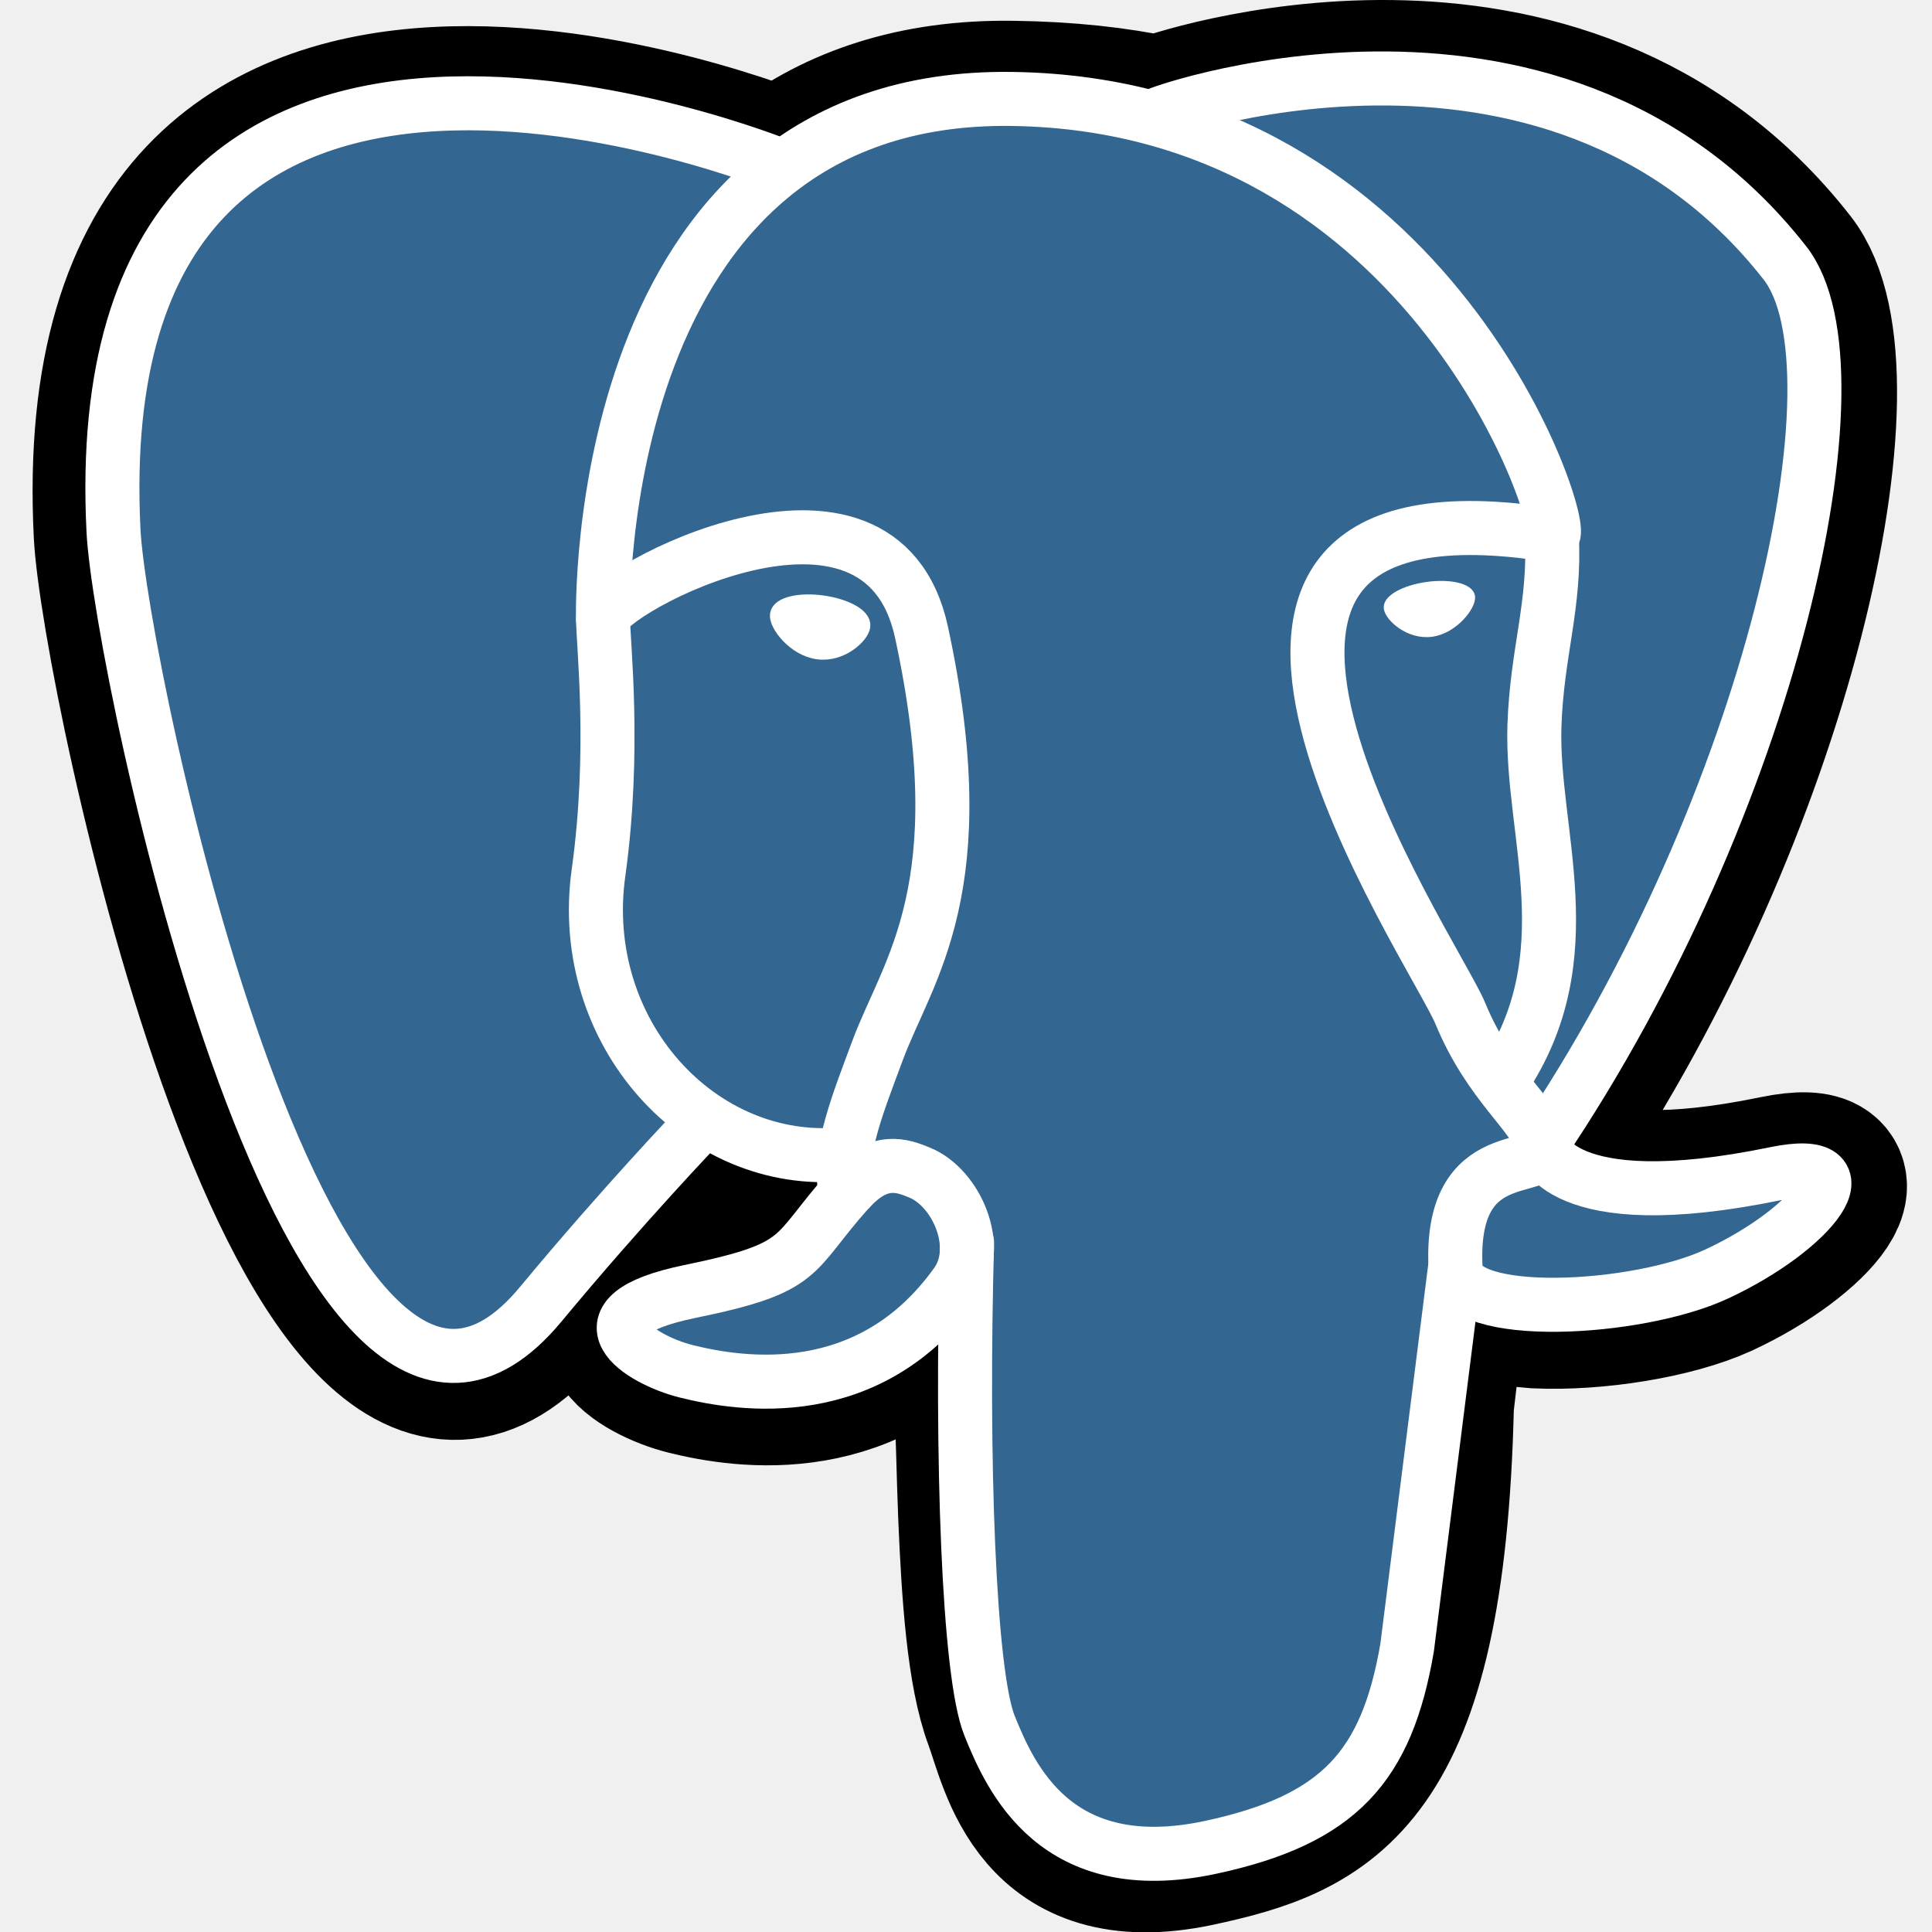
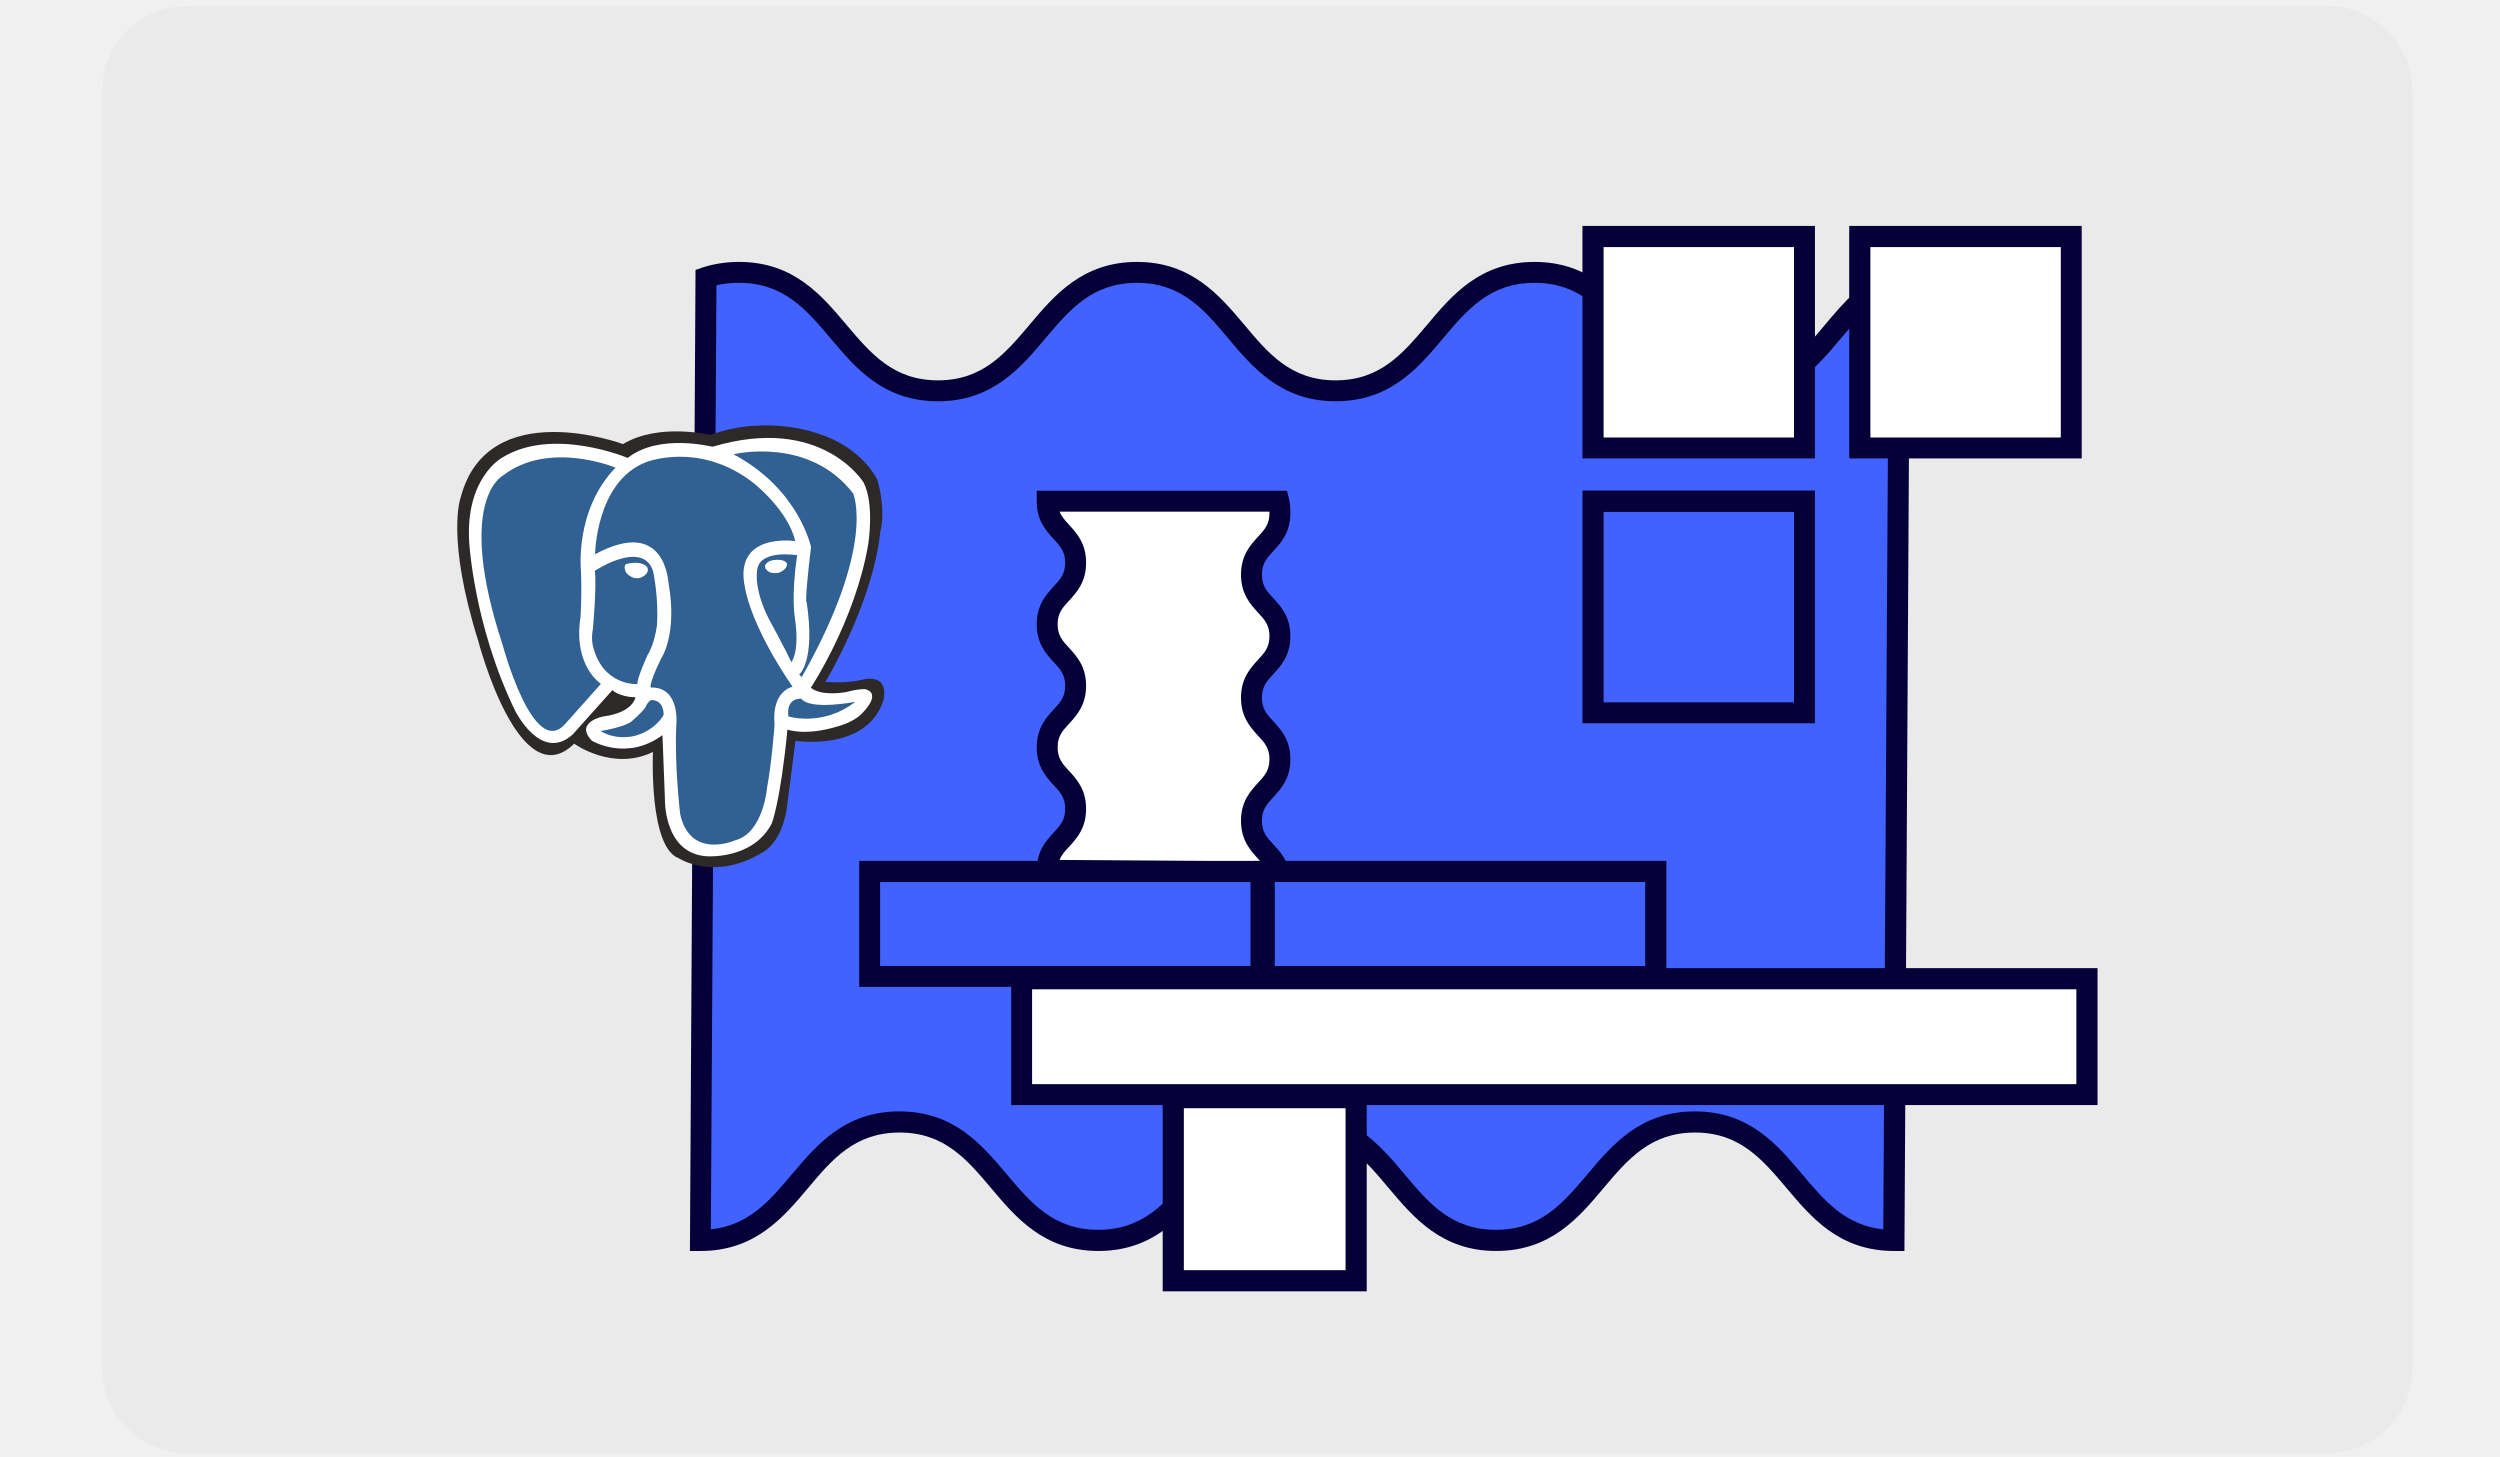
- <svg xmlns="http://www.w3.org/2000/svg" height="64" viewBox="0 0 25.6 25.6" width="64">
-   <style>.B{stroke-linecap:round}.C{stroke-linejoin:round}.D{stroke-linejoin:miter}.E{stroke-width:.716}</style>
-   <g fill="none" stroke="#fff">
-     <path d="M18.983 18.636c.163-1.357.114-1.555 1.124-1.336l.257.023c.777.035 1.793-.125 2.4-.402 1.285-.596 2.047-1.592.78-1.33-2.89.596-3.1-.383-3.1-.383 3.053-4.53 4.33-10.28 3.227-11.687-3.004-3.84-8.205-2.024-8.292-1.976l-.028.005c-.57-.12-1.2-.19-1.93-.2-1.308-.02-2.3.343-3.054.914 0 0-9.277-3.822-8.846 4.807.092 1.836 2.63 13.9 5.66 10.25C8.29 15.987 9.36 14.86 9.36 14.86c.53.353 1.167.533 1.834.468l.052-.044a2.01 2.01 0 0 0 .021.518c-.78.872-.55 1.025-2.11 1.346-1.578.325-.65.904-.046 1.056.734.184 2.432.444 3.58-1.162l-.046.183c.306.245.285 1.76.33 2.842s.116 2.093.337 2.688.48 2.13 2.53 1.7c1.713-.367 3.023-.896 3.143-5.81" fill="#000" stroke="#000" stroke-linecap="butt" stroke-width="2.149" class="D" />
-     <path d="M23.535 15.6c-2.89.596-3.1-.383-3.1-.383 3.053-4.53 4.33-10.28 3.228-11.687-3.004-3.84-8.205-2.023-8.292-1.976l-.028.005a10.31 10.31 0 0 0-1.929-.201c-1.308-.02-2.3.343-3.054.914 0 0-9.278-3.822-8.846 4.807.092 1.836 2.63 13.9 5.66 10.25C8.29 15.987 9.36 14.86 9.36 14.86c.53.353 1.167.533 1.834.468l.052-.044a2.02 2.02 0 0 0 .021.518c-.78.872-.55 1.025-2.11 1.346-1.578.325-.65.904-.046 1.056.734.184 2.432.444 3.58-1.162l-.046.183c.306.245.52 1.593.484 2.815s-.06 2.06.18 2.716.48 2.13 2.53 1.7c1.713-.367 2.6-1.32 2.725-2.906.088-1.128.286-.962.3-1.97l.16-.478c.183-1.53.03-2.023 1.085-1.793l.257.023c.777.035 1.794-.125 2.39-.402 1.285-.596 2.047-1.592.78-1.33z" fill="#336791" stroke="none" />
-     <g class="E">
-       <g class="B">
-         <path d="M12.814 16.467c-.08 2.846.02 5.712.298 6.4s.875 2.05 2.926 1.612c1.713-.367 2.337-1.078 2.607-2.647l.633-5.017M10.356 2.2S1.072-1.596 1.504 7.033c.092 1.836 2.63 13.9 5.66 10.25C8.27 15.95 9.27 14.907 9.27 14.907m6.1-13.4c-.32.1 5.164-2.005 8.282 1.978 1.1 1.407-.175 7.157-3.228 11.687" class="C" />
-         <path d="M20.425 15.17s.2.98 3.1.382c1.267-.262.504.734-.78 1.33-1.054.49-3.418.615-3.457-.06-.1-1.745 1.244-1.215 1.147-1.652-.088-.394-.69-.78-1.086-1.744-.347-.84-4.76-7.29 1.224-6.333.22-.045-1.56-5.7-7.16-5.782S7.99 8.196 7.99 8.196" stroke-linejoin="bevel" />
-       </g>
-       <g class="C">
-         <path d="M11.247 15.768c-.78.872-.55 1.025-2.11 1.346-1.578.325-.65.904-.046 1.056.734.184 2.432.444 3.58-1.163.35-.49-.002-1.27-.482-1.468-.232-.096-.542-.216-.94.23z" />
-         <path d="M11.196 15.753c-.08-.513.168-1.122.433-1.836.398-1.07 1.316-2.14.582-5.537-.547-2.53-4.22-.527-4.22-.184s.166 1.74-.06 3.365c-.297 2.122 1.35 3.916 3.246 3.733" class="B" />
-       </g>
+ <svg xmlns="http://www.w3.org/2000/svg" version="1.1" id="图层_1" x="0px" y="0px" viewBox="0 0 1028 599" style="enable-background:new 0 0 1028 599;" xml:space="preserve">
+   <style type="text/css">
+ 	.st0{fill:#EAEAEA;}
+ 	.st1{fill:#4262FF;}
+ 	.st2{fill:#050038;}
+ 	.st3{fill:#FFFFFF;}
+ 	.st4{fill:#2D2929;}
+ 	.st5{fill:#306192;}
+ </style>
+   <path class="st0" d="M957,597.5H77c-19.3,0-35-15.8-35-35v-525c0-19.3,15.8-35,35-35h880c19.3,0,35,15.8,35,35v525  C992,581.8,976.3,597.5,957,597.5z" />
+   <g>
+     <g>
+       <path id="Fill-347_1_" class="st1" d="M287.9,510.1c40.9,0,40.9-48.8,81.8-48.8s40.9,48.8,81.8,48.8s40.9-48.8,81.8-48.8    s40.9,48.8,81.7,48.8c40.9,0,40.9-48.8,81.8-48.8c40.9,0,40.9,48.8,81.8,48.8l2.4-396c-28,9.3-32.5,46.7-68.3,46.7    c-40.9,0-40.9-48.8-81.8-48.8c-40.9,0-40.9,48.8-81.8,48.8S508.2,112,467.4,112c-40.9,0-40.9,48.8-81.8,48.8S344.7,112,303.8,112    c-5.1,0-9.6,0.8-13.6,2.1L287.9,510.1z" />
+       <path class="st2" d="M783.1,514.4h-4.3c-22.5,0-34-13.8-44.2-25.9c-9.9-11.7-19.2-22.8-37.6-22.8c-18.4,0-27.7,11.1-37.6,22.8    c-10.2,12.2-21.8,25.9-44.2,25.9s-34-13.8-44.2-25.9c-9.8-11.7-19.1-22.8-37.5-22.8s-27.7,11.1-37.6,22.8    c-10.2,12.1-21.8,25.9-44.2,25.9c-22.5,0-34-13.8-44.2-25.9c-9.9-11.7-19.2-22.8-37.6-22.8s-27.8,11.1-37.6,22.8    c-10.2,12.1-21.8,25.9-44.2,25.9h-4.4L286,111l2.9-1c4.6-1.5,9.6-2.3,15-2.3c22.5,0,34,13.8,44.2,25.9    c9.9,11.7,19.2,22.8,37.6,22.8s27.7-11.1,37.6-22.8c10.2-12.1,21.8-25.9,44.2-25.9c22.4,0,34,13.8,44.2,25.9    c9.8,11.7,19.1,22.8,37.5,22.8s27.7-11.1,37.6-22.8c10.2-12.2,21.8-25.9,44.2-25.9s34,13.8,44.2,25.9    c9.9,11.7,19.2,22.8,37.6,22.8c18.4,0,27.8-11.1,37.6-22.8c7.9-9.4,16.1-19.2,29.3-23.6l5.7-1.9L783.1,514.4z M533.4,457    c22.4,0,34,13.8,44.2,25.9c9.8,11.7,19.1,22.8,37.5,22.8s27.7-11.1,37.6-22.8c10.2-12.1,21.8-25.9,44.2-25.9    c22.5,0,34,13.8,44.2,25.9c9.1,10.8,17.7,21,33.3,22.6l2.3-384.8c-7.8,4.3-13.6,11.2-19.7,18.4c-10.2,12.2-21.8,25.9-44.2,25.9    c-22.5,0-34-13.8-44.2-25.9c-9.9-11.7-19.2-22.8-37.6-22.8s-27.7,11.1-37.6,22.8c-10.2,12.2-21.8,25.9-44.2,25.9    s-34-13.8-44.2-25.9c-9.8-11.7-19.1-22.8-37.5-22.8s-27.7,11.1-37.6,22.8c-10.2,12.1-21.8,25.9-44.2,25.9    c-22.5,0-34-13.8-44.2-25.9c-9.9-11.7-19.2-22.8-37.6-22.8c-3.3,0-6.4,0.3-9.3,1l-2.3,388.2c15.6-1.6,24.2-11.8,33.3-22.6    c10.2-12.1,21.8-25.9,44.2-25.9c22.5,0,34,13.8,44.2,25.9c9.9,11.7,19.2,22.8,37.6,22.8s27.7-11.1,37.6-22.8    C499.4,470.8,510.9,457,533.4,457z" />
    </g>
-     <g fill="#fff" class="D">
-       <path d="M10.322 8.145c-.017.117.215.43.516.472s.558-.202.575-.32-.215-.246-.516-.288-.56.02-.575.136z" stroke-width=".239" />
-       <path d="M19.486 7.906c.016.117-.215.43-.516.472s-.56-.202-.575-.32.215-.246.516-.288.56.02.575.136z" stroke-width=".119" />
+     <g>
+       <path id="Fill-347-Copy-4_1_" class="st3" d="M430.6,206.1c0,12.7,11.7,12.7,11.7,25.3c0,12.7-11.7,12.7-11.7,25.3    s11.7,12.6,11.7,25.3c0,12.6-11.7,12.6-11.7,25.3c0,12.6,11.7,12.6,11.7,25.3s-11.7,12.6-11.7,25.3l95.2,0.7    c-2.2-8.6-11.2-10-11.2-21.1c0-12.6,11.7-12.6,11.7-25.3c0-12.6-11.7-12.6-11.7-25.3c0-12.6,11.7-12.6,11.7-25.3    c0-12.6-11.7-12.6-11.7-25.3s11.7-12.7,11.7-25.3c0-1.6-0.2-3.7-0.5-4.9H430.6z" />
+       <path class="st2" d="M531.4,363l-105.1-0.8v-4.3c0-8,3.9-12.2,7-15.6c2.7-2.9,4.7-5.1,4.7-9.7s-2-6.8-4.7-9.7    c-3.1-3.4-7-7.6-7-15.6s3.9-12.2,7-15.6c2.7-2.9,4.7-5.1,4.7-9.7s-2-6.8-4.7-9.7c-3.1-3.4-7-7.6-7-15.6s3.9-12.2,7-15.6    c2.7-2.9,4.7-5.1,4.7-9.7c0-4.6-2-6.8-4.7-9.7c-3.1-3.4-7-7.6-7-15.6v-4.3h102.9l0.8,3.2c0.5,1.8,0.6,4.4,0.6,6    c0,8-3.9,12.2-7,15.6c-2.7,2.9-4.7,5.1-4.7,9.7s2,6.8,4.7,9.7c3.1,3.4,7,7.6,7,15.6s-3.9,12.2-7,15.6c-2.7,2.9-4.7,5.1-4.7,9.7    s2,6.8,4.7,9.7c3.1,3.4,7,7.6,7,15.6s-3.9,12.2-7,15.6c-2.7,2.9-4.7,5.1-4.7,9.7s2,6.8,4.7,9.7c2.4,2.6,5.1,5.5,6.4,10.3    L531.4,363z M435.7,353.6l82.6,0.6c-0.3-0.4-0.7-0.7-1-1.1c-3.1-3.4-7-7.6-7-15.6s3.9-12.2,7-15.6c2.7-2.9,4.7-5.1,4.7-9.7    s-2-6.8-4.7-9.7c-3.1-3.4-7-7.6-7-15.6s3.9-12.2,7-15.6c2.7-2.9,4.7-5.1,4.7-9.7s-2-6.8-4.7-9.7c-3.1-3.4-7-7.6-7-15.6    s3.9-12.2,7-15.6c2.7-2.9,4.7-5.1,4.7-9.7c0-0.2,0-0.4,0-0.6h-86.3c0.8,2,2.2,3.5,3.9,5.4c3.1,3.4,7,7.6,7,15.6s-3.9,12.2-7,15.6    c-2.7,2.9-4.7,5.1-4.7,9.7s2,6.8,4.7,9.7c3.1,3.4,7,7.6,7,15.6s-3.9,12.2-7,15.6c-2.7,2.9-4.7,5.1-4.7,9.7s2,6.8,4.7,9.7    c3.1,3.4,7,7.6,7,15.6s-3.9,12.2-7,15.6C437.9,350,436.5,351.5,435.7,353.6z" />
    </g>
-     <path d="M20.562 7.095c.05.92-.198 1.545-.23 2.524-.046 1.422.678 3.05-.413 4.68" class="B C E" />
+     <g>
+       <rect id="Rectangle-Copy-12_1_" x="655" y="97.2" class="st3" width="86.9" height="87" />
+       <path class="st2" d="M746.3,188.5h-95.6V92.9h95.6V188.5z M659.4,179.9h78.3v-78.3h-78.3V179.9z" />
+     </g>
+     <g>
+       <rect id="Rectangle-Copy-15_1_" x="655" y="206.1" class="st1" width="86.9" height="87" />
+       <path class="st2" d="M746.3,297.4h-95.6v-95.7h95.6V297.4z M659.4,288.8h78.3v-78.3h-78.3V288.8z" />
+     </g>
+     <g>
+       <rect id="Rectangle-Copy-13_1_" x="764.7" y="97.2" class="st3" width="86.9" height="87" />
+       <path class="st2" d="M856,188.5h-95.6V92.9H856V188.5z M769.1,179.9h78.3v-78.3h-78.3V179.9z" />
+     </g>
+     <g>
+       <path id="Rectangle-Copy-7_1_" class="st1" d="M357.6,358.3v43.2h161v-43.2H357.6z" />
+       <path class="st2" d="M522.9,405.8H353.3V354h169.6V405.8z M361.9,397.2h152.3v-34.5H361.9V397.2z" />
+     </g>
+     <g>
+       <path id="Rectangle-Copy-10_1_" class="st1" d="M519.9,358.3v43.2h161v-43.2H519.9z" />
+       <path class="st2" d="M685.2,405.8H515.6V354h169.6L685.2,405.8L685.2,405.8z M524.2,397.2h152.3v-34.5H524.2V397.2z" />
+     </g>
+     <g>
+       <path id="Rectangle-Copy-8_1_" class="st3" d="M420.1,402.5v47.6h438.1v-47.6H420.1z" />
+       <path class="st2" d="M862.5,454.4H415.8v-56.3h446.7V454.4z M424.4,445.8h429.4v-39H424.4V445.8z" />
+     </g>
+     <g>
+       <rect id="Rectangle-Copy-9_1_" x="482.5" y="451.4" class="st3" width="75.2" height="75.3" />
+       <path class="st2" d="M562,531h-83.9v-83.9H562V531z M486.8,522.3h66.5v-66.6h-66.5V522.3z" />
+     </g>
+     <g>
+       <path class="st4" d="M256.2,182.6c0,0-55.8-20.6-66.8,22.1c0,0-6.1,16.3,7.3,59c0,0,16.8,64.4,39.4,42.1c0,0,15.8,11.5,32.4,3.4    c0,0-1.8,39.2,10.6,43.7c0,0,14.7,9.8,34.8-2.6c0,0,7.9-3.9,9.8-19.2l3.4-26.5c0,0,28.8,4.6,36-16.1c0,0,3.6-11.4-8.2-9.1    c0,0-5.6,1.7-15.5,1c0,0,19.5-32.3,22.6-61.8c0,0,2.5-8.2-1.2-21.2c0,0-5.9-13.2-24.1-19c0,0-20.8-8.1-44.6,0.4    C292.1,178.9,271,173.7,256.2,182.6z" />
+       <path class="st3" d="M258.1,188.3c0,0-31-13.1-51.8,0c0,0-14.8,8.1-13.4,34.2c0,0,1.8,34.5,18.9,69.7c0,0,10.6,21.6,23.7,9.8    l16.3-18.2c0,0,3.1,2.9,9.5,2.9c0,0-0.8,6.3-13.2,7.9c0,0-12.1,2.3-4.7,10c0,0,14.2,8.6,29-2.3l1,25.8c0,0-0.8,22.7,17.1,24    c0,0,19,1.5,26.8-13.4c0,0,3.5-8.2,6.5-38.7c0,0,8.2,3.2,23.7-2.3c0,0,5-1.9,7.4-4.8c0,0,7.7-7.6,1-9.5c0,0-2.3-0.3-8.1,1.2    c0,0-9.9,1.9-14.4-1.8c0,0,18.2-27.4,23.6-58.9c0,0,2.7-16.6-1.9-25.5c0,0-17.1-28.1-62.1-14.7C293,183.8,271.2,178,258.1,188.3z" />
+       <path class="st5" d="M253.1,192.3c0,0-27.5-11.5-46.5,3.4c0,0-19.4,10.2,0,69.2c0,0,12.6,47.4,25.7,32.9l14.8-16.6    c0,0-11.5-7.3-8.4-27.4c0,0,0.6-7.7,0.2-18.9C238.9,234.9,236.1,209.9,253.1,192.3z" />
+       <path class="st5" d="M301.6,186.8c0,0,31-7.6,49.2,16.1c0,0,9.7,21.1-21.1,75.5l-1.1-1c0,0,6.8-5.2,3.1-29.8c0,0-1.1,1.6,1.8-22.7    C333.4,224.9,328.7,201.2,301.6,186.8z" />
+       <path class="st5" d="M244.7,227.9c0,0,0.3-29.7,20.8-37.8c0,0,21.9-8.9,44.2,8.4c0,0,14.3,11.1,17.3,24c0,0-25.8-3.9-20.6,19.4    c0,0,1.9,14.7,19.5,40.5c0,0-8.7,1.5-7.4,15.6c0,0-1.1,15.2-3.1,26c0,0-1.5,18.4-13,21.5c0,0-18.5,8.3-22.7-10.7    c0,0-2.4-19.5-1.6-36.6c0,0,1.8-15.8-10.5-15.5c0,0-1.1-0.8,4.2-11.8c0,0,6.9-9.8,3.1-31.1C274.8,239.9,274,212.1,244.7,227.9z" />
+       <path class="st5" d="M244.6,234.7c0,0,19.5-12.9,23.9,0c0,0,2.5,11,1.6,22.7c0,0-1,7.6-3.8,11.9c0,0-4.4,9.6-4.2,12    c0,0-14.2,1-18.3-15.7c0,0-0.8-2.9,0-7C243.8,258.6,245.4,241.6,244.6,234.7z" />
+       <path class="st3" d="M257.1,234.6c0,0,0.5,2,3.5,3c0,0,1.9,0.7,3.9-0.6c0,0,2.8-1.5,1.6-3.8c0,0-1.8-2.9-8.5-1.3    c0,0-0.7,0.4-0.7,1C256.8,233,256.8,234,257.1,234.6z" />
+       <path class="st5" d="M327.8,228.3c0,0-14.6-2.4-16.3,5.3c0,0-2.2,7.5,4.8,21.2c0,0,6.3,11.4,9.1,17.5c0,0,3.5-3.9,1.5-17.9    C326.9,254.4,325.2,245.3,327.8,228.3z" />
+       <path class="st3" d="M314.6,232.6c0,0,0.5-2.3,4.6-2.4c0,0,3.4-0.3,4.4,1.5c0,0,0.5,2.3-3.3,3.8c0,0-2.1,0.5-3.8-0.2    C316.5,235.2,314.3,234.3,314.6,232.6z" />
+       <path class="st5" d="M268.5,287.9c0,0,4.3,0,4.4,6c0,0-2.7,5.8-11.2,8.5c0,0-7.7,2.5-14.8-1.8c0,0,10.6-1.6,13.3-4.4    c0,0,3.3-2.8,5.2-5.3C265.3,290.9,266.8,287.4,268.5,287.9z" />
+       <path class="st5" d="M329.5,287.3c0,0-6.4-0.6-5.3,7.3c0,0,14,4.4,27.5-6C351.7,288.6,333.2,292.2,329.5,287.3z" />
+     </g>
  </g>
</svg>
